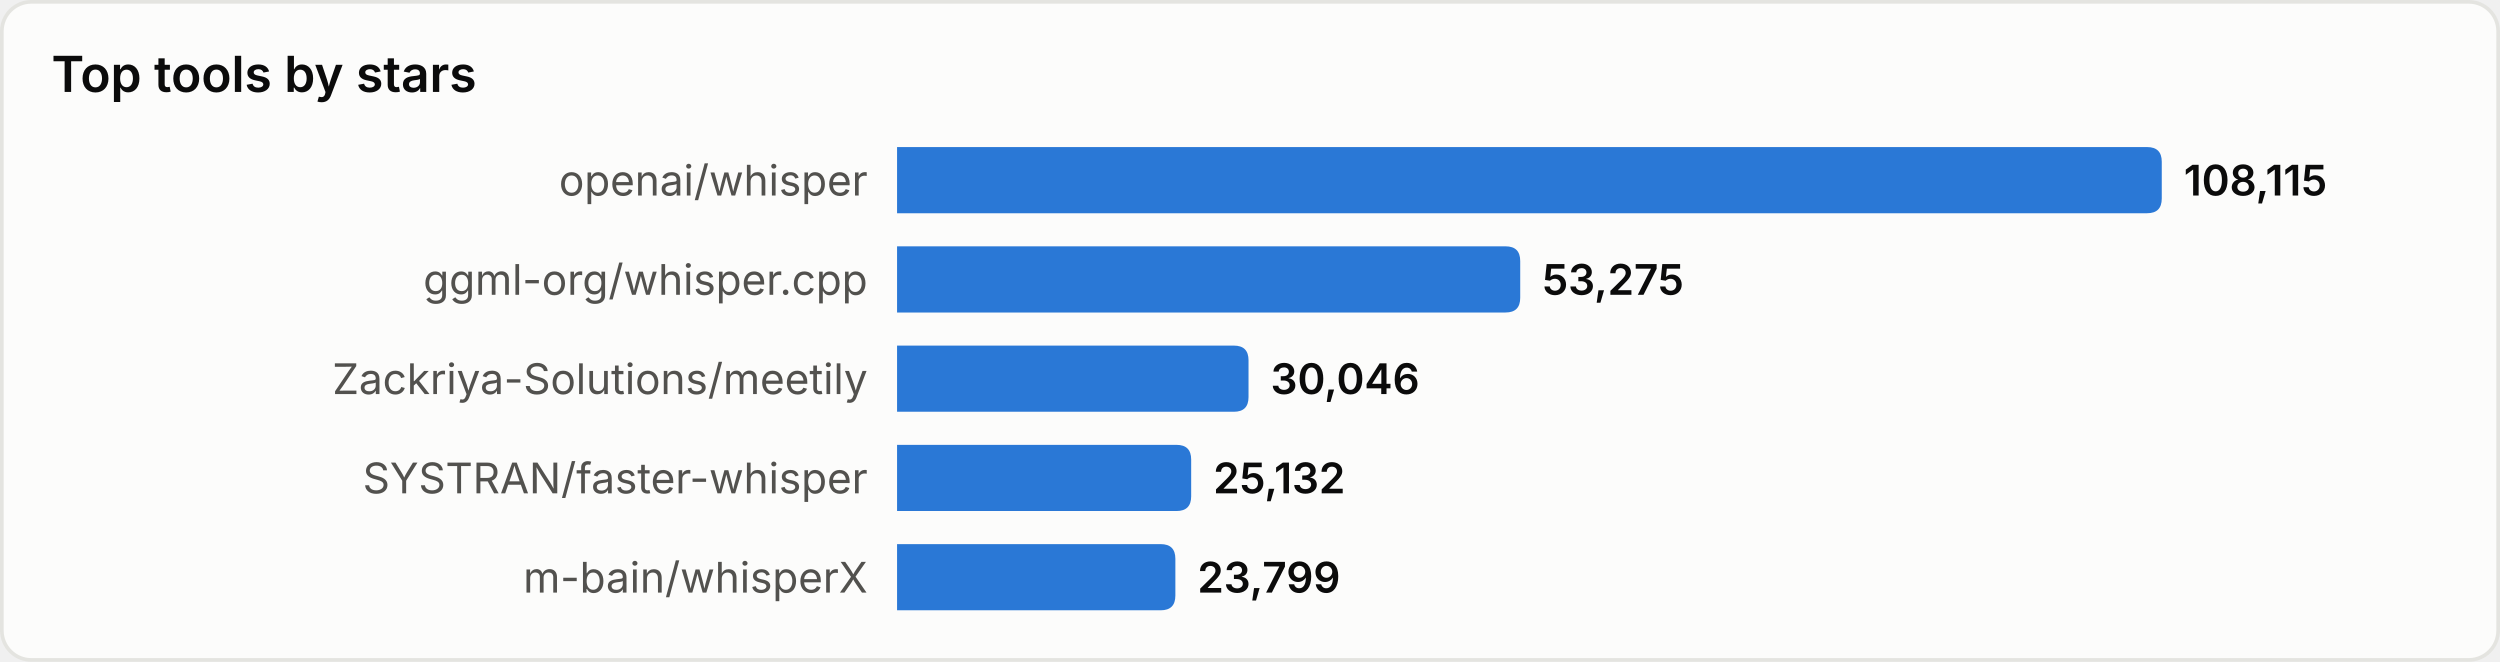
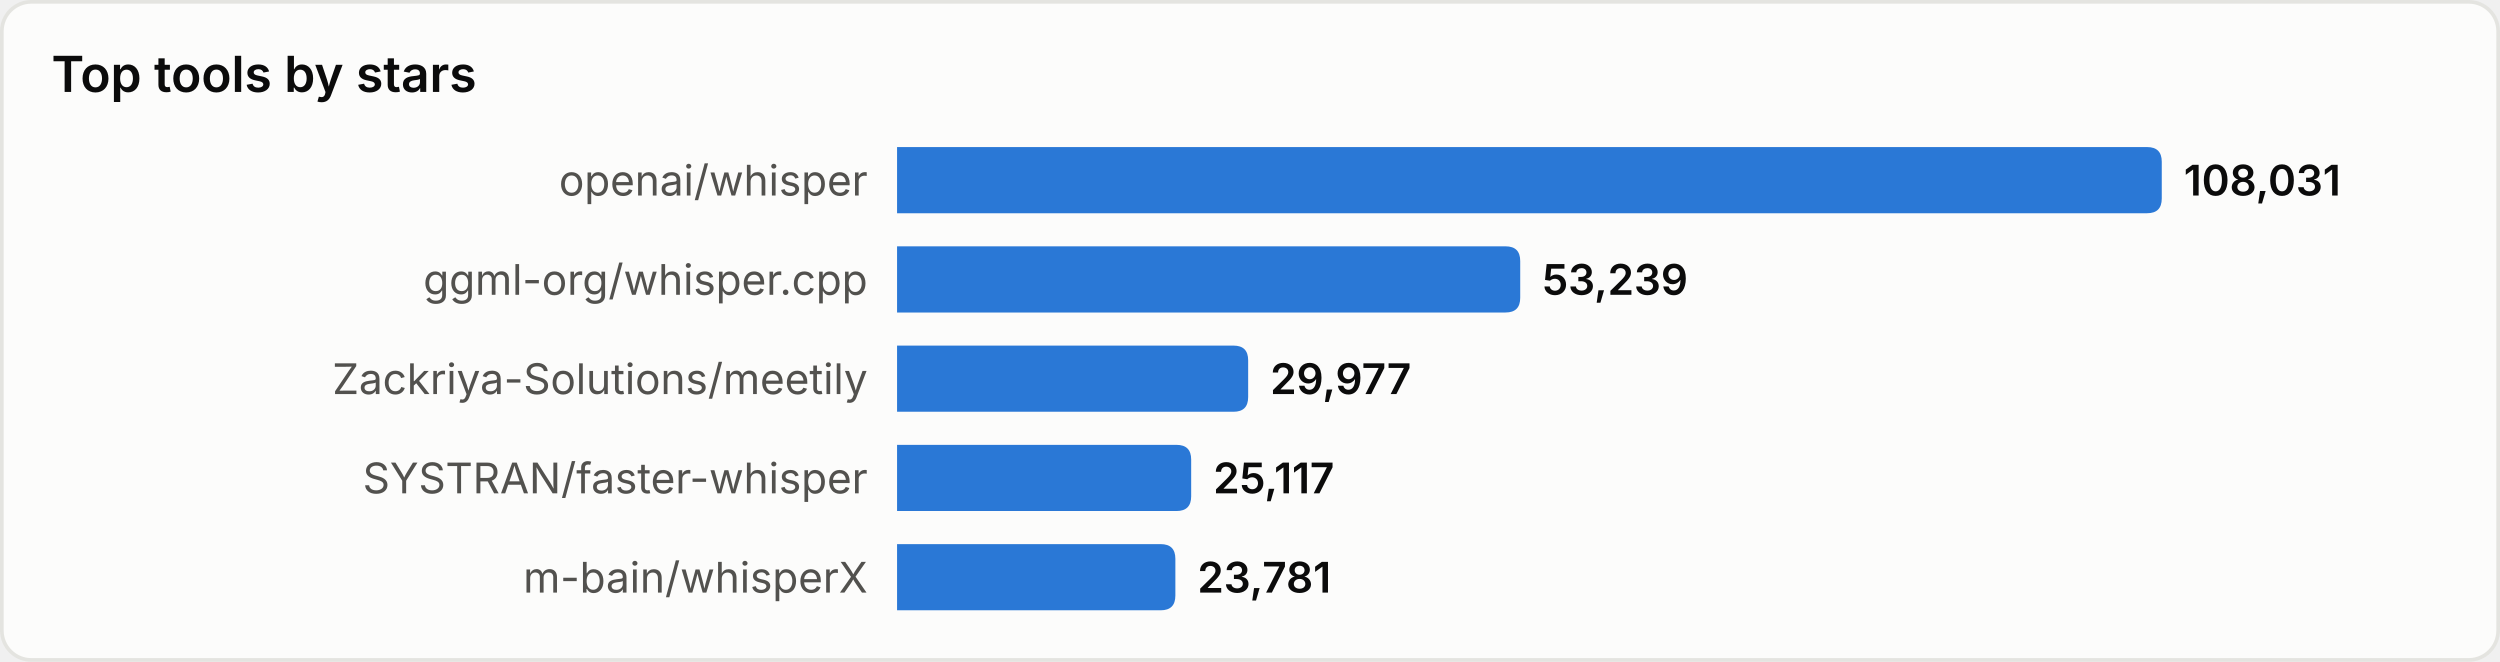
<svg xmlns="http://www.w3.org/2000/svg" width="680" height="180" viewBox="0 0 680 180" role="img" aria-label="Top tools by stars">
  <style>
text{font-family:system-ui,-apple-system,'Segoe UI',sans-serif}
.srf{fill:#fcfcfb;stroke:#e4e4e0}.ttl{fill:#0b0b0b;font-size:13.5px;font-weight:600}
.lbl{fill:#52514e;font-size:11.5px}.val{fill:#0b0b0b;font-size:11.5px;font-weight:600}
.bar{fill:#2a78d6}
@media(prefers-color-scheme:dark){
.srf{fill:#1a1a19;stroke:#33332f}.ttl{fill:#ffffff}
.lbl{fill:#c3c2b7}.val{fill:#ffffff}.bar{fill:#3987e5}
}
</style>
  <rect x="0.5" y="0.5" width="679" height="179" rx="8" class="srf" />
  <text x="14" y="25" class="ttl">Top tools by stars</text>
  <text x="236" y="49.0" class="lbl" text-anchor="end" dominant-baseline="central">openai/whisper</text>
  <path d="M244,40 h340.0 q4,0 4,4 v10 q0,4 -4,4 h-340.0 z" class="bar" />
-   <text x="594.0" y="49.0" class="val" dominant-baseline="central">108,115</text>
+   <text x="594.0" y="49.0" class="val" dominant-baseline="central">108,031</text>
  <text x="236" y="76.0" class="lbl" text-anchor="end" dominant-baseline="central">ggml-org/whisper.cpp</text>
  <path d="M244,67 h165.5 q4,0 4,4 v10 q0,4 -4,4 h-165.5 z" class="bar" />
-   <text x="419.5" y="76.0" class="val" dominant-baseline="central">53,275</text>
+   <text x="419.5" y="76.0" class="val" dominant-baseline="central">53,239</text>
  <text x="236" y="103.0" class="lbl" text-anchor="end" dominant-baseline="central">Zackriya-Solutions/meetily</text>
-   <path d="M244,94 h91.6 q4,0 4,4 v10 q0,4 -4,4 h-91.6 z" class="bar" />
-   <text x="345.6" y="103.0" class="val" dominant-baseline="central">30,046</text>
+   <path d="M244,94 h91.5 q4,0 4,4 v10 q0,4 -4,4 h-91.5 z" class="bar" />
+   <text x="345.5" y="103.0" class="val" dominant-baseline="central">29,977</text>
  <text x="236" y="130.0" class="lbl" text-anchor="end" dominant-baseline="central">SYSTRAN/faster-whisper</text>
  <path d="M244,121 h76.0 q4,0 4,4 v10 q0,4 -4,4 h-76.0 z" class="bar" />
-   <text x="330.0" y="130.0" class="val" dominant-baseline="central">25,132</text>
+   <text x="330.0" y="130.0" class="val" dominant-baseline="central">25,117</text>
  <text x="236" y="157.0" class="lbl" text-anchor="end" dominant-baseline="central">m-bain/whisperX</text>
  <path d="M244,148 h71.7 q4,0 4,4 v10 q0,4 -4,4 h-71.7 z" class="bar" />
-   <text x="325.7" y="157.0" class="val" dominant-baseline="central">23,799</text>
+   <text x="325.7" y="157.0" class="val" dominant-baseline="central">23,781</text>
</svg>
